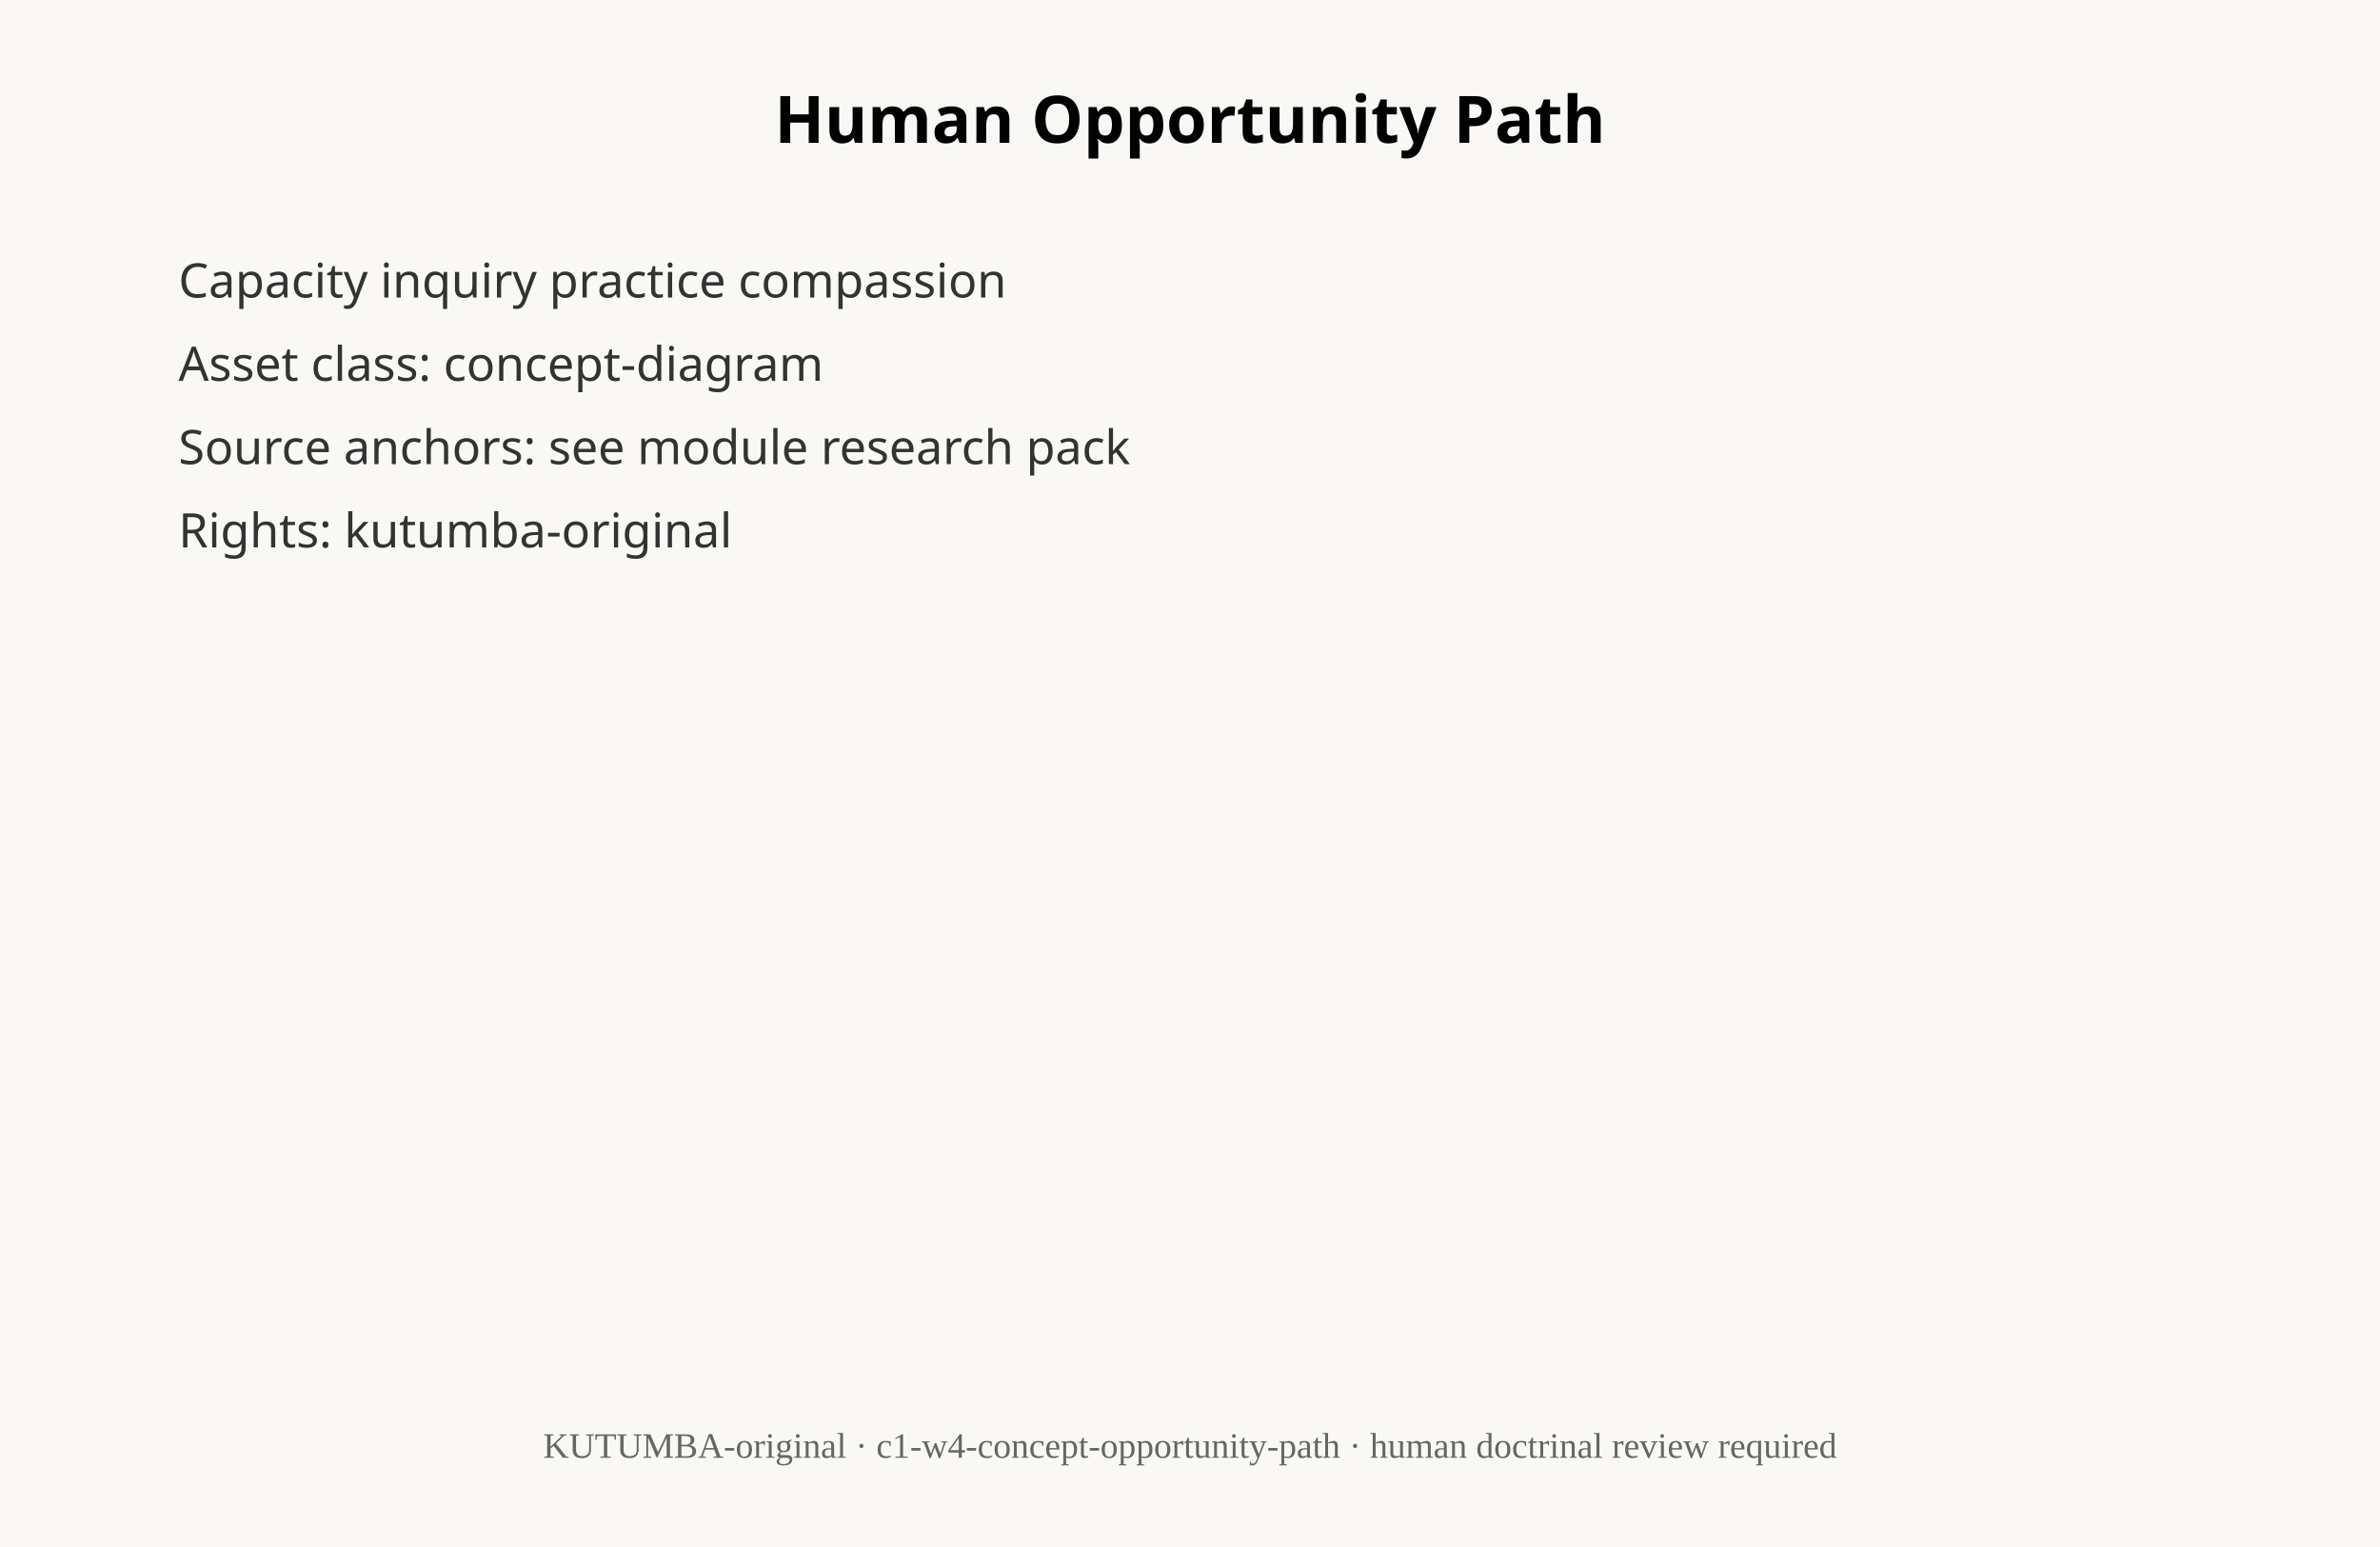
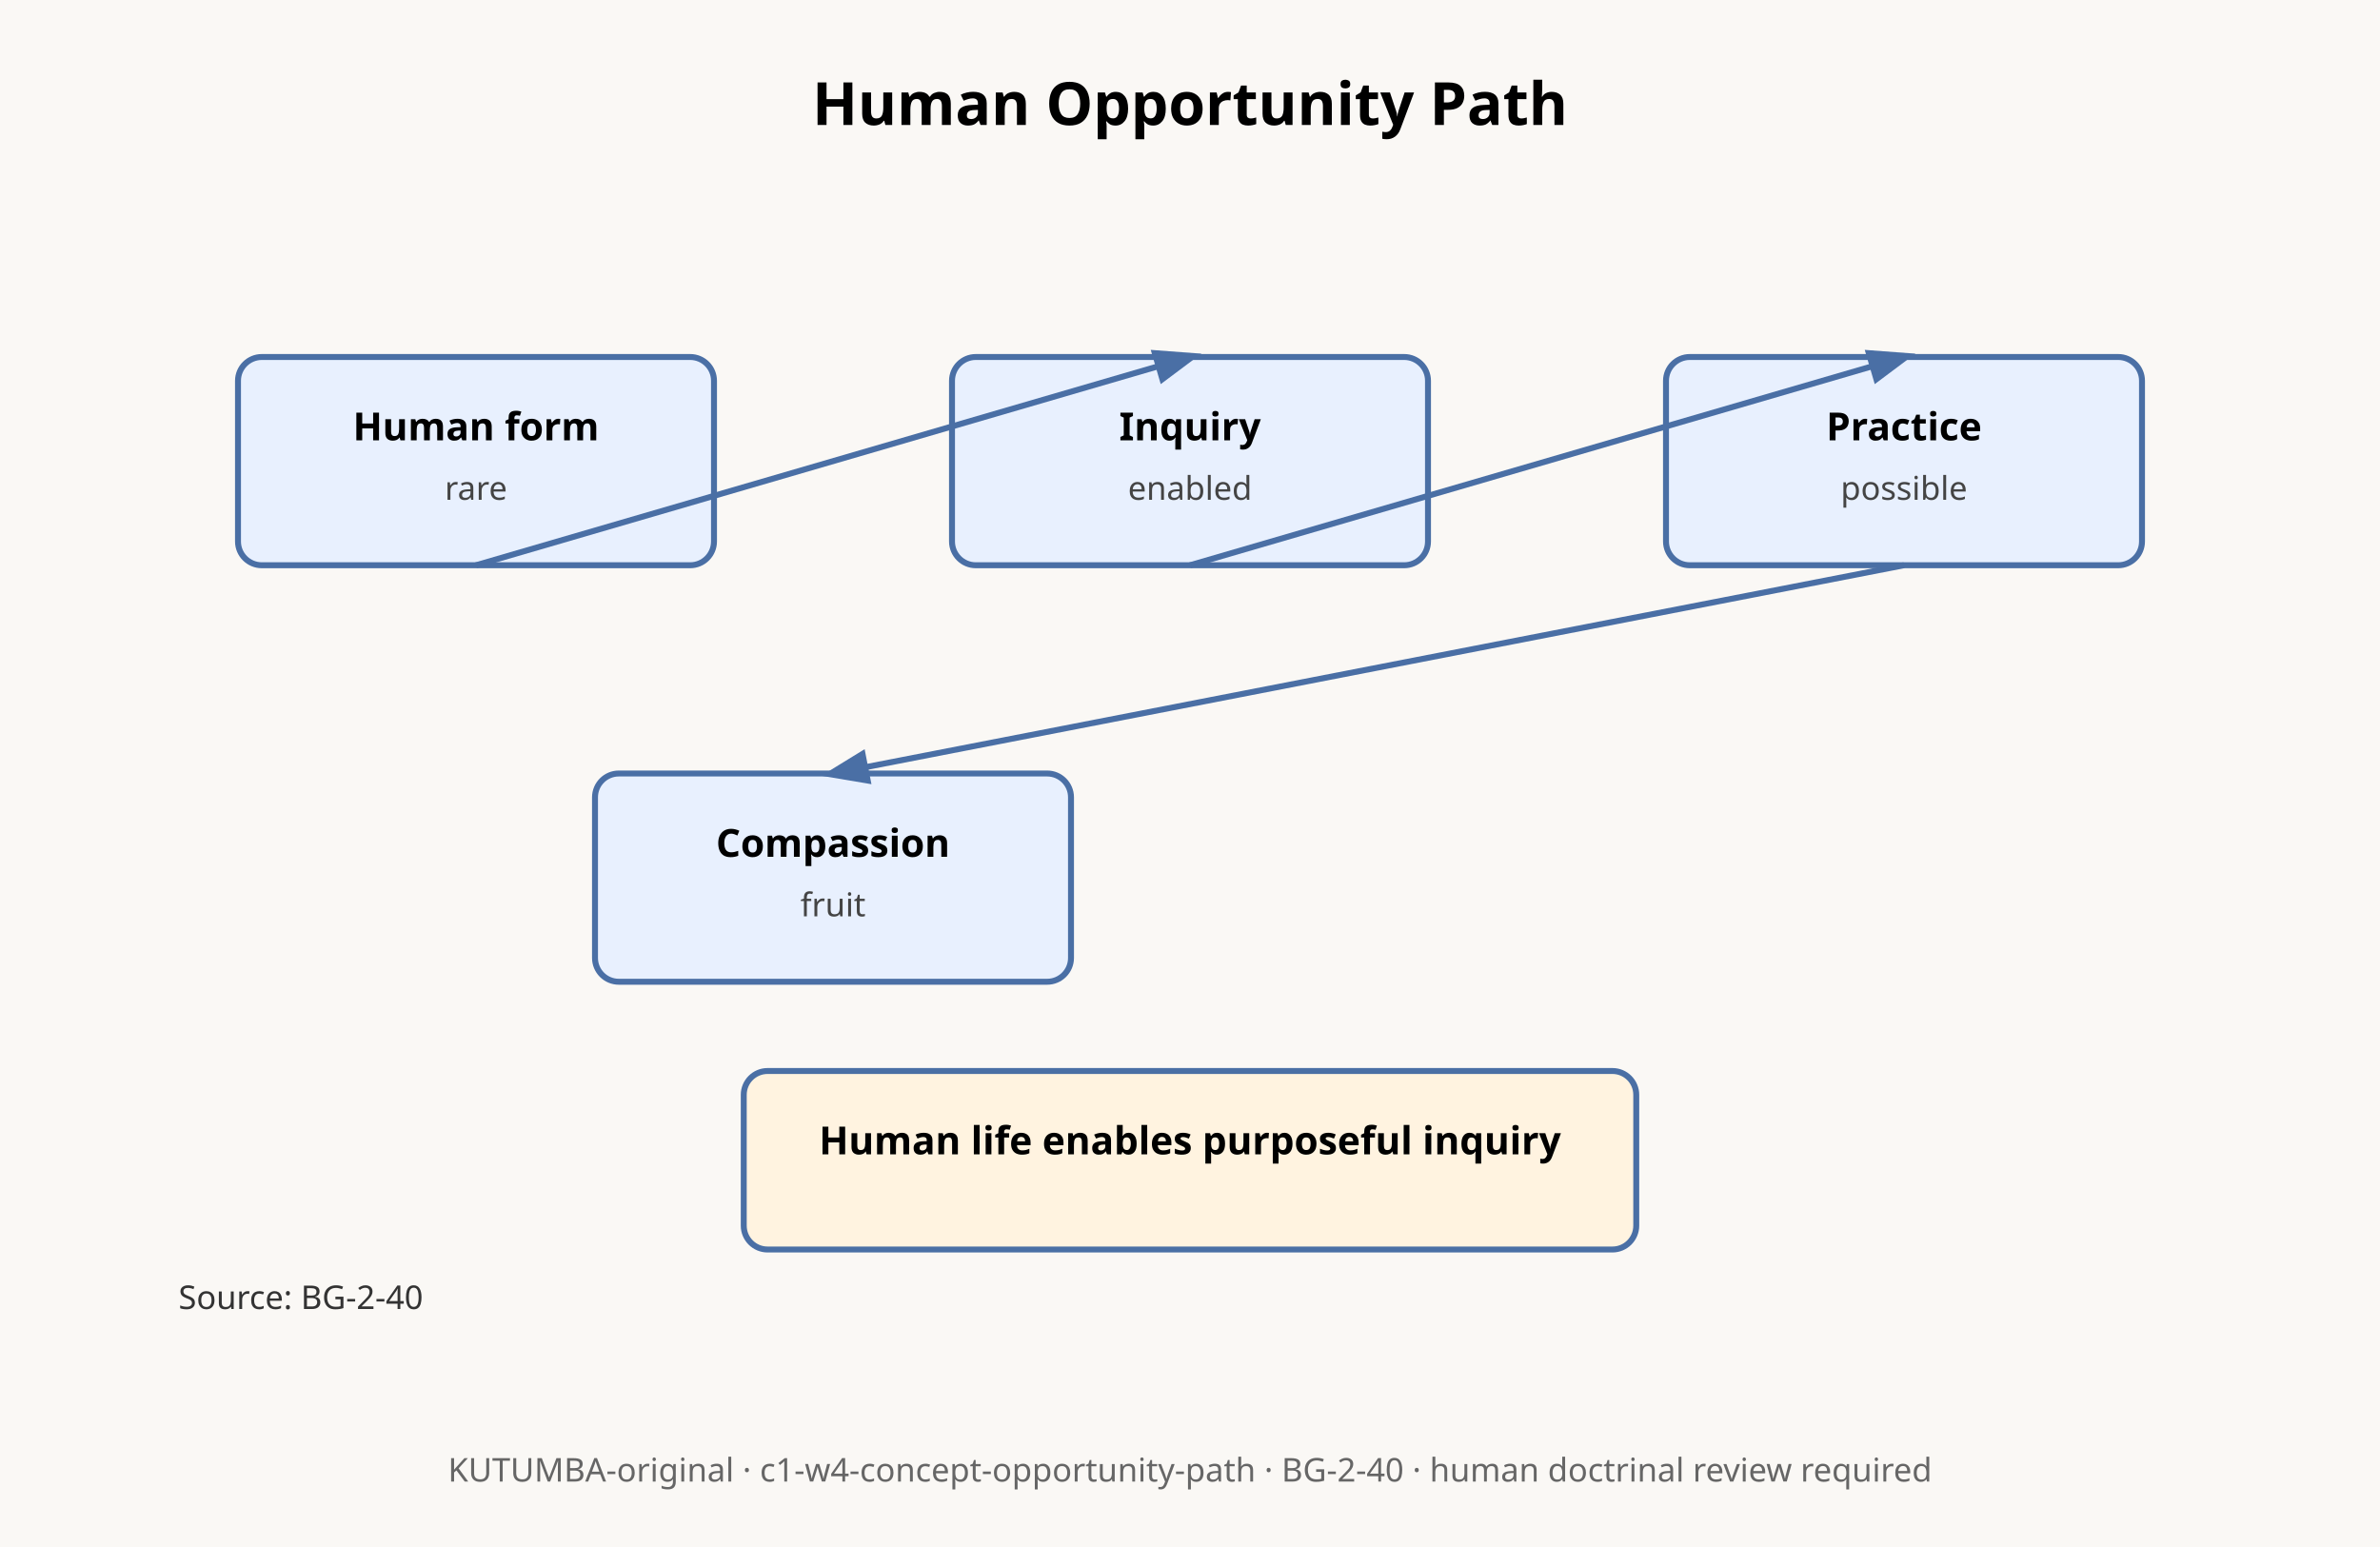
<svg xmlns="http://www.w3.org/2000/svg" viewBox="0 0 800 520" role="img">
  <rect width="800" height="520" fill="#faf8f5" />
-   <text x="400" y="48" text-anchor="middle" font-family="Segoe UI,sans-serif" font-size="22" font-weight="600">Human Opportunity Path</text>
-   <text x="60" y="100" font-family="Segoe UI,sans-serif" font-size="16" fill="#333">Capacity inquiry practice compassion</text>
-   <text x="60" y="128" font-family="Segoe UI,sans-serif" font-size="16" fill="#333">Asset class: concept-diagram</text>
-   <text x="60" y="156" font-family="Segoe UI,sans-serif" font-size="16" fill="#333">Source anchors: see module research pack</text>
-   <text x="60" y="184" font-family="Segoe UI,sans-serif" font-size="16" fill="#333">Rights: kutumba-original</text>
-   <text x="400" y="490" text-anchor="middle" font-size="12" fill="#666">KUTUMBA-original · c1-w4-concept-opportunity-path · human doctrinal review required</text>
+   <defs>
+     <marker id="arrowhead" markerWidth="8" markerHeight="8" refX="6" refY="3" orient="auto">
+       <polygon points="0 0, 8 3, 0 6" fill="#4a6fa5" />
+     </marker>
+   </defs>
+   <text x="400" y="42" text-anchor="middle" font-family="Segoe UI,sans-serif" font-size="20" font-weight="600">Human Opportunity Path</text>
+   <rect x="80" y="120" width="160" height="70" rx="8" fill="#e8f0fe" stroke="#4a6fa5" stroke-width="2" />
+   <text x="160" y="148" text-anchor="middle" font-family="Segoe UI,sans-serif" font-size="13" font-weight="600">Human form</text>
+   <text x="160" y="168" text-anchor="middle" font-family="Segoe UI,sans-serif" font-size="11" fill="#444">rare</text>
+   <rect x="320" y="120" width="160" height="70" rx="8" fill="#e8f0fe" stroke="#4a6fa5" stroke-width="2" />
+   <text x="400" y="148" text-anchor="middle" font-family="Segoe UI,sans-serif" font-size="13" font-weight="600">Inquiry</text>
+   <text x="400" y="168" text-anchor="middle" font-family="Segoe UI,sans-serif" font-size="11" fill="#444">enabled</text>
+   <rect x="560" y="120" width="160" height="70" rx="8" fill="#e8f0fe" stroke="#4a6fa5" stroke-width="2" />
+   <text x="640" y="148" text-anchor="middle" font-family="Segoe UI,sans-serif" font-size="13" font-weight="600">Practice</text>
+   <text x="640" y="168" text-anchor="middle" font-family="Segoe UI,sans-serif" font-size="11" fill="#444">possible</text>
+   <rect x="200" y="260" width="160" height="70" rx="8" fill="#e8f0fe" stroke="#4a6fa5" stroke-width="2" />
+   <text x="280" y="288" text-anchor="middle" font-family="Segoe UI,sans-serif" font-size="13" font-weight="600">Compassion</text>
+   <text x="280" y="308" text-anchor="middle" font-family="Segoe UI,sans-serif" font-size="11" fill="#444">fruit</text>
+   <line x1="160" y1="190" x2="400" y2="120" stroke="#4a6fa5" stroke-width="2" marker-end="url(#arrowhead)" />
+   <line x1="400" y1="190" x2="640" y2="120" stroke="#4a6fa5" stroke-width="2" marker-end="url(#arrowhead)" />
+   <line x1="640" y1="190" x2="280" y2="260" stroke="#4a6fa5" stroke-width="2" marker-end="url(#arrowhead)" />
+   <rect x="250" y="360" width="300" height="60" rx="8" fill="#fff3e0" stroke="#4a6fa5" stroke-width="2" />
+   <text x="400" y="388" text-anchor="middle" font-family="Segoe UI,sans-serif" font-size="13" font-weight="600">Human life enables purposeful inquiry</text>
+   <text x="60" y="440" text-anchor="start" font-family="Segoe UI,sans-serif" font-size="11" font-weight="normal" fill="#333">Source: BG-2-40</text>
+   <text x="400" y="498" text-anchor="middle" font-family="Segoe UI,sans-serif" font-size="11" fill="#666">
+     KUTUMBA-original · c1-w4-concept-opportunity-path · BG-2-40 · human doctrinal review required
+   </text>
</svg>
